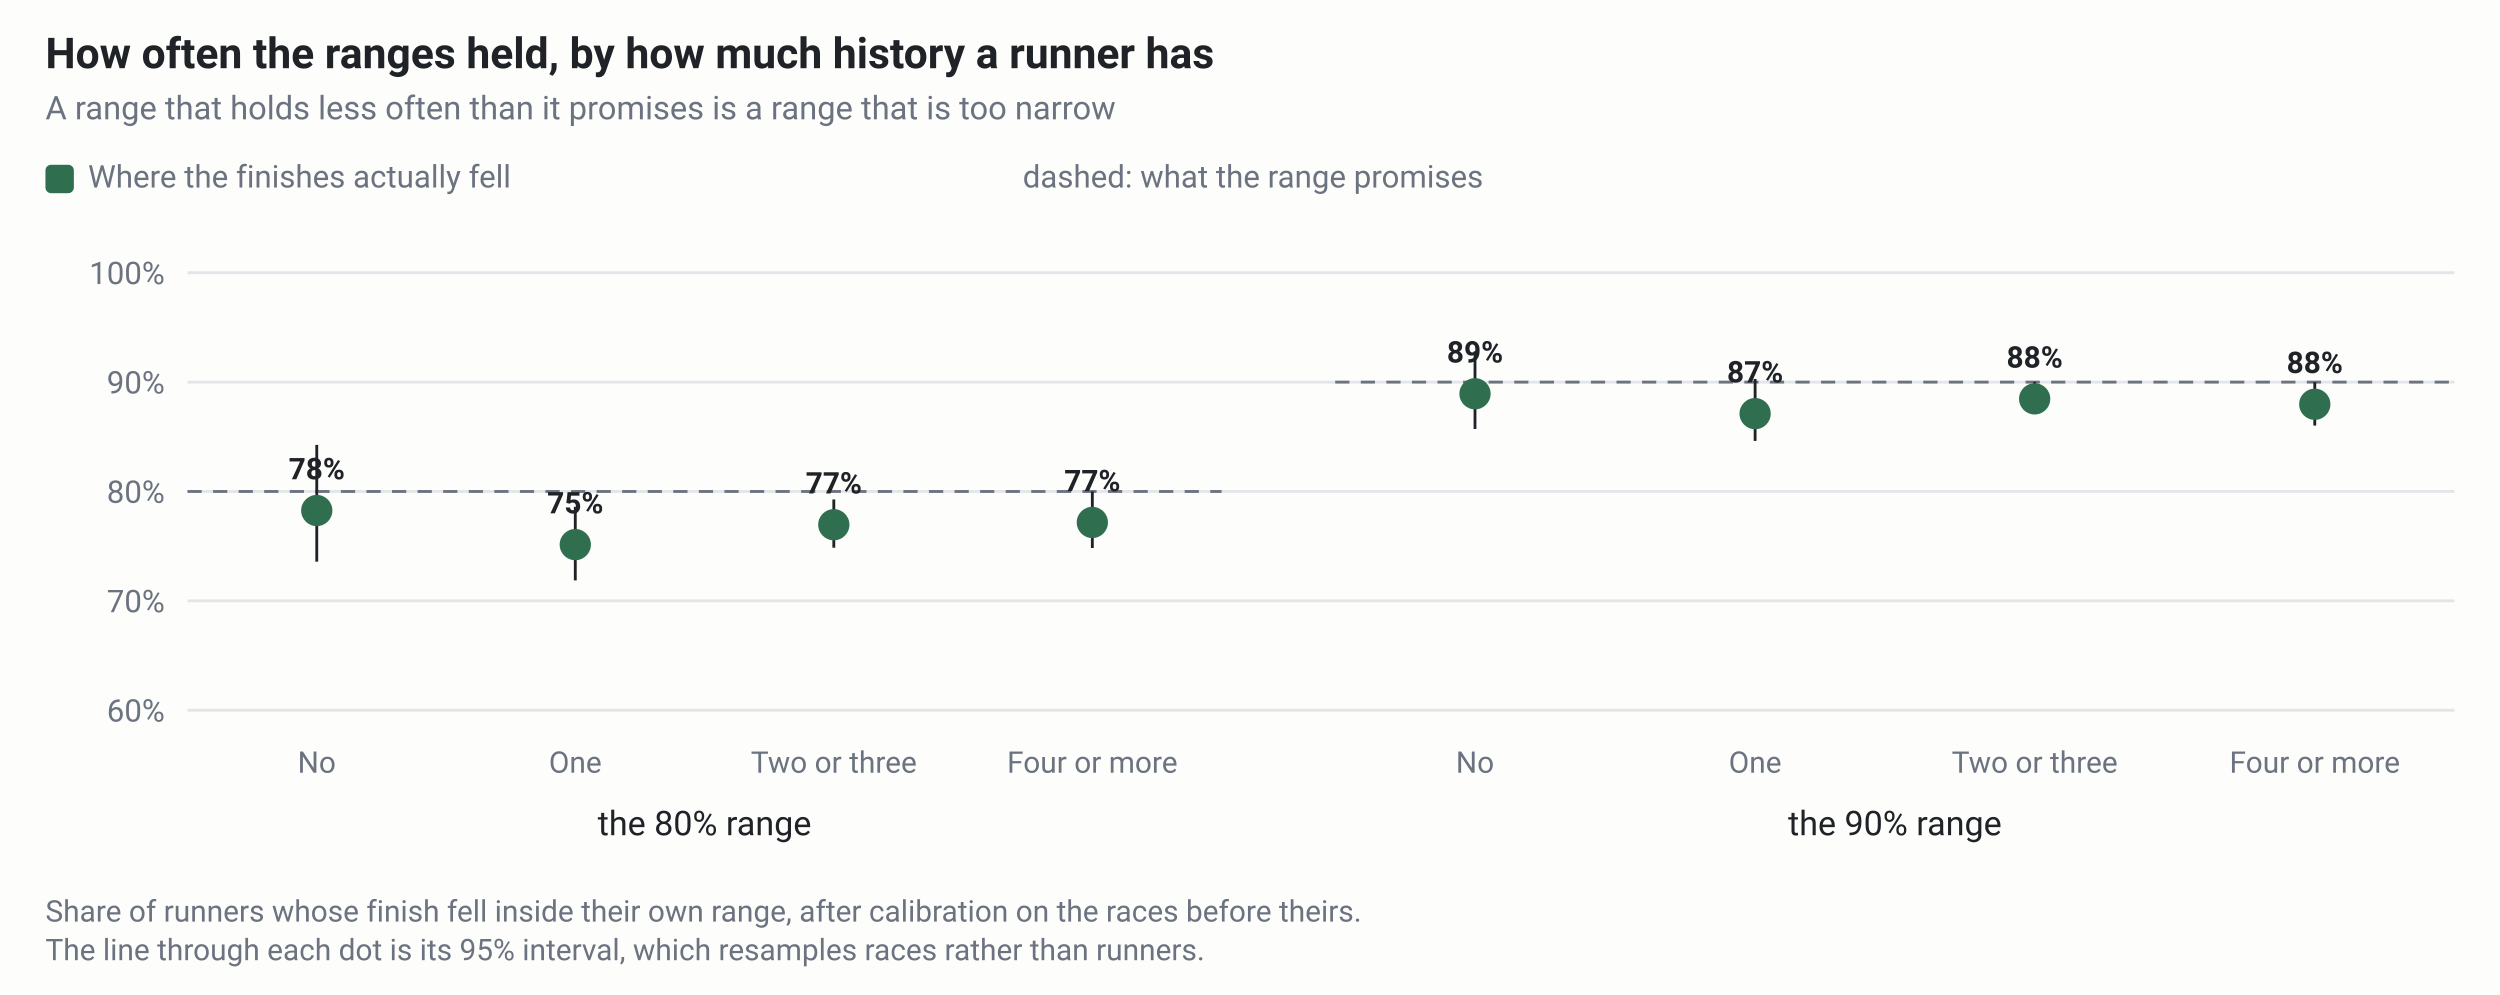
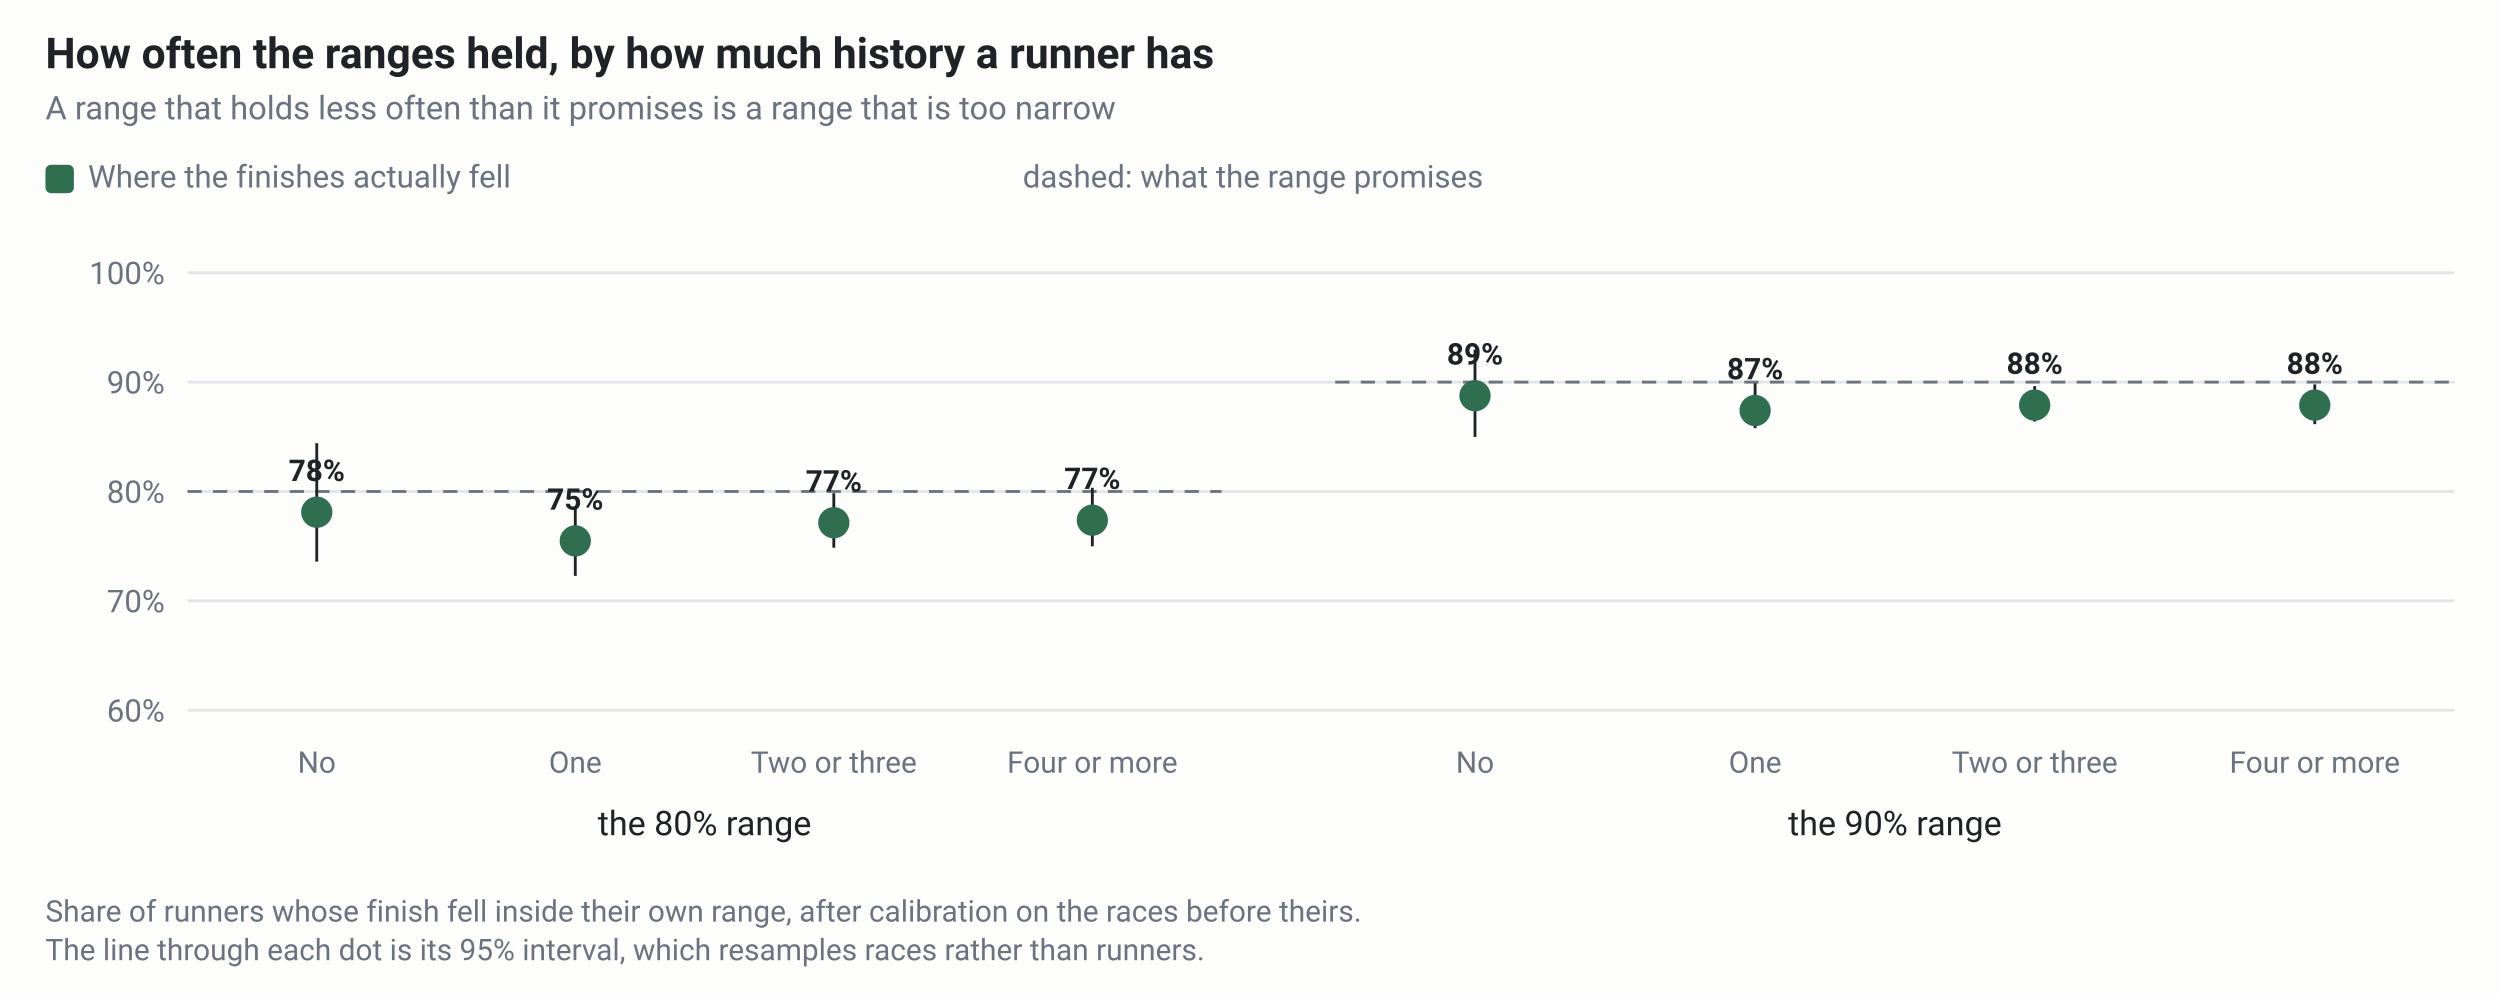
<svg xmlns="http://www.w3.org/2000/svg" viewBox="0 0 880 350" width="880" height="350" role="img" aria-label="How often the ranges held, by how much history a runner has" font-family="system-ui, -apple-system, 'Segoe UI', Roboto, Helvetica, Arial, sans-serif">
  <rect width="880" height="350" fill="#fdfdfb" />
  <text x="16" y="24" font-size="15" fill="#1f2328" text-anchor="start" font-weight="600">How often the ranges held, by how much history a runner has</text>
  <text x="16" y="42" font-size="11.5" fill="#6b7280" text-anchor="start" font-weight="normal">A range that holds less often than it promises is a range that is too narrow</text>
  <rect x="16" y="58" width="10" height="10" rx="2" fill="#2f6f4f" />
  <text x="31" y="66" font-size="11" fill="#6b7280" text-anchor="start" font-weight="normal">Where the finishes actually fell</text>
  <text x="360" y="66" font-size="11" fill="#6b7280" text-anchor="start" font-weight="normal">dashed: what the range promises</text>
  <line x1="66" y1="250" x2="864" y2="250" stroke="#e3e5e8" stroke-width="1" />
  <text x="58" y="254" font-size="11" fill="#6b7280" text-anchor="end" font-weight="normal">60%</text>
  <line x1="66" y1="211.5" x2="864" y2="211.5" stroke="#e3e5e8" stroke-width="1" />
  <text x="58" y="215.5" font-size="11" fill="#6b7280" text-anchor="end" font-weight="normal">70%</text>
  <line x1="66" y1="173" x2="864" y2="173" stroke="#e3e5e8" stroke-width="1" />
  <text x="58" y="177" font-size="11" fill="#6b7280" text-anchor="end" font-weight="normal">80%</text>
  <line x1="66" y1="134.5" x2="864" y2="134.5" stroke="#e3e5e8" stroke-width="1" />
  <text x="58" y="138.5" font-size="11" fill="#6b7280" text-anchor="end" font-weight="normal">90%</text>
  <line x1="66" y1="96" x2="864" y2="96" stroke="#e3e5e8" stroke-width="1" />
  <text x="58" y="100" font-size="11" fill="#6b7280" text-anchor="end" font-weight="normal">100%</text>
  <text x="248" y="294" font-size="12" fill="#1f2328" text-anchor="middle" font-weight="normal">the 80% range</text>
  <line x1="66" y1="173" x2="430" y2="173" stroke="#6b7280" stroke-width="1" stroke-dasharray="5 4" />
  <text x="111.5" y="272" font-size="10.5" fill="#6b7280" text-anchor="middle" font-weight="normal">No</text>
-   <line x1="111.5" y1="197.7" x2="111.5" y2="156.6" stroke="#1f2328" stroke-width="1" />
-   <circle cx="111.5" cy="179.7" r="5.5" fill="#2f6f4f" />
-   <text x="111.5" y="168.7" font-size="10.5" fill="#1f2328" text-anchor="middle" font-weight="600">78%</text>
+   <line x1="111.5" y1="197.7" x2="111.5" y2="156" stroke="#1f2328" stroke-width="1" />
+   <circle cx="111.5" cy="180.3" r="5.5" fill="#2f6f4f" />
+   <text x="111.5" y="169.3" font-size="10.5" fill="#1f2328" text-anchor="middle" font-weight="600">78%</text>
  <text x="202.5" y="272" font-size="10.5" fill="#6b7280" text-anchor="middle" font-weight="normal">One</text>
-   <line x1="202.5" y1="204.3" x2="202.5" y2="178.4" stroke="#1f2328" stroke-width="1" />
-   <circle cx="202.5" cy="191.7" r="5.5" fill="#2f6f4f" />
-   <text x="202.5" y="180.7" font-size="10.5" fill="#1f2328" text-anchor="middle" font-weight="600">75%</text>
+   <line x1="202.5" y1="202.7" x2="202.5" y2="179" stroke="#1f2328" stroke-width="1" />
+   <circle cx="202.5" cy="190.4" r="5.5" fill="#2f6f4f" />
+   <text x="202.5" y="179.4" font-size="10.5" fill="#1f2328" text-anchor="middle" font-weight="600">75%</text>
  <text x="293.5" y="272" font-size="10.5" fill="#6b7280" text-anchor="middle" font-weight="normal">Two or three</text>
-   <line x1="293.5" y1="192.8" x2="293.5" y2="175.8" stroke="#1f2328" stroke-width="1" />
-   <circle cx="293.5" cy="184.7" r="5.5" fill="#2f6f4f" />
-   <text x="293.5" y="173.7" font-size="10.5" fill="#1f2328" text-anchor="middle" font-weight="600">77%</text>
+   <line x1="293.5" y1="192.8" x2="293.5" y2="173.6" stroke="#1f2328" stroke-width="1" />
+   <circle cx="293.5" cy="184" r="5.5" fill="#2f6f4f" />
+   <text x="293.5" y="173" font-size="10.5" fill="#1f2328" text-anchor="middle" font-weight="600">77%</text>
  <text x="384.5" y="272" font-size="10.5" fill="#6b7280" text-anchor="middle" font-weight="normal">Four or more</text>
-   <line x1="384.5" y1="192.9" x2="384.5" y2="173" stroke="#1f2328" stroke-width="1" />
-   <circle cx="384.5" cy="183.9" r="5.5" fill="#2f6f4f" />
-   <text x="384.5" y="172.9" font-size="10.5" fill="#1f2328" text-anchor="middle" font-weight="600">77%</text>
+   <line x1="384.5" y1="192.3" x2="384.5" y2="171.7" stroke="#1f2328" stroke-width="1" />
+   <circle cx="384.5" cy="183.1" r="5.5" fill="#2f6f4f" />
+   <text x="384.5" y="172.1" font-size="10.5" fill="#1f2328" text-anchor="middle" font-weight="600">77%</text>
  <text x="667" y="294" font-size="12" fill="#1f2328" text-anchor="middle" font-weight="normal">the 90% range</text>
  <line x1="470" y1="134.5" x2="864" y2="134.5" stroke="#6b7280" stroke-width="1" stroke-dasharray="5 4" />
  <text x="519.2" y="272" font-size="10.5" fill="#6b7280" text-anchor="middle" font-weight="normal">No</text>
-   <line x1="519.2" y1="151" x2="519.2" y2="123.7" stroke="#1f2328" stroke-width="1" />
-   <circle cx="519.2" cy="138.6" r="5.5" fill="#2f6f4f" />
-   <text x="519.2" y="127.6" font-size="10.5" fill="#1f2328" text-anchor="middle" font-weight="600">89%</text>
+   <line x1="519.2" y1="153.8" x2="519.2" y2="123.1" stroke="#1f2328" stroke-width="1" />
+   <circle cx="519.2" cy="139.3" r="5.5" fill="#2f6f4f" />
+   <text x="519.2" y="128.3" font-size="10.5" fill="#1f2328" text-anchor="middle" font-weight="600">89%</text>
  <text x="617.8" y="272" font-size="10.5" fill="#6b7280" text-anchor="middle" font-weight="normal">One</text>
-   <line x1="617.8" y1="155.2" x2="617.8" y2="133.4" stroke="#1f2328" stroke-width="1" />
-   <circle cx="617.8" cy="145.6" r="5.5" fill="#2f6f4f" />
-   <text x="617.8" y="134.6" font-size="10.5" fill="#1f2328" text-anchor="middle" font-weight="600">87%</text>
+   <line x1="617.8" y1="150.7" x2="617.8" y2="134.9" stroke="#1f2328" stroke-width="1" />
+   <circle cx="617.8" cy="144.5" r="5.5" fill="#2f6f4f" />
+   <text x="617.8" y="133.5" font-size="10.5" fill="#1f2328" text-anchor="middle" font-weight="600">87%</text>
  <text x="716.2" y="272" font-size="10.5" fill="#6b7280" text-anchor="middle" font-weight="normal">Two or three</text>
-   <line x1="716.2" y1="145.2" x2="716.2" y2="134.4" stroke="#1f2328" stroke-width="1" />
-   <circle cx="716.2" cy="140.4" r="5.5" fill="#2f6f4f" />
-   <text x="716.2" y="129.4" font-size="10.5" fill="#1f2328" text-anchor="middle" font-weight="600">88%</text>
+   <line x1="716.2" y1="148.4" x2="716.2" y2="135.9" stroke="#1f2328" stroke-width="1" />
+   <circle cx="716.2" cy="142.6" r="5.5" fill="#2f6f4f" />
+   <text x="716.2" y="131.6" font-size="10.5" fill="#1f2328" text-anchor="middle" font-weight="600">88%</text>
  <text x="814.8" y="272" font-size="10.5" fill="#6b7280" text-anchor="middle" font-weight="normal">Four or more</text>
-   <line x1="814.8" y1="149.8" x2="814.8" y2="134.5" stroke="#1f2328" stroke-width="1" />
-   <circle cx="814.8" cy="142.3" r="5.5" fill="#2f6f4f" />
-   <text x="814.8" y="131.3" font-size="10.5" fill="#1f2328" text-anchor="middle" font-weight="600">88%</text>
+   <line x1="814.8" y1="149.3" x2="814.8" y2="135.3" stroke="#1f2328" stroke-width="1" />
+   <circle cx="814.8" cy="142.6" r="5.5" fill="#2f6f4f" />
+   <text x="814.8" y="131.6" font-size="10.5" fill="#1f2328" text-anchor="middle" font-weight="600">88%</text>
  <text x="16" y="324.4" font-size="10.5" fill="#6b7280" text-anchor="start" font-weight="normal">Share of runners whose finish fell inside their own range, after calibration on the races before theirs.</text>
  <text x="16" y="338" font-size="10.5" fill="#6b7280" text-anchor="start" font-weight="normal">The line through each dot is its 95% interval, which resamples races rather than runners.</text>
</svg>
